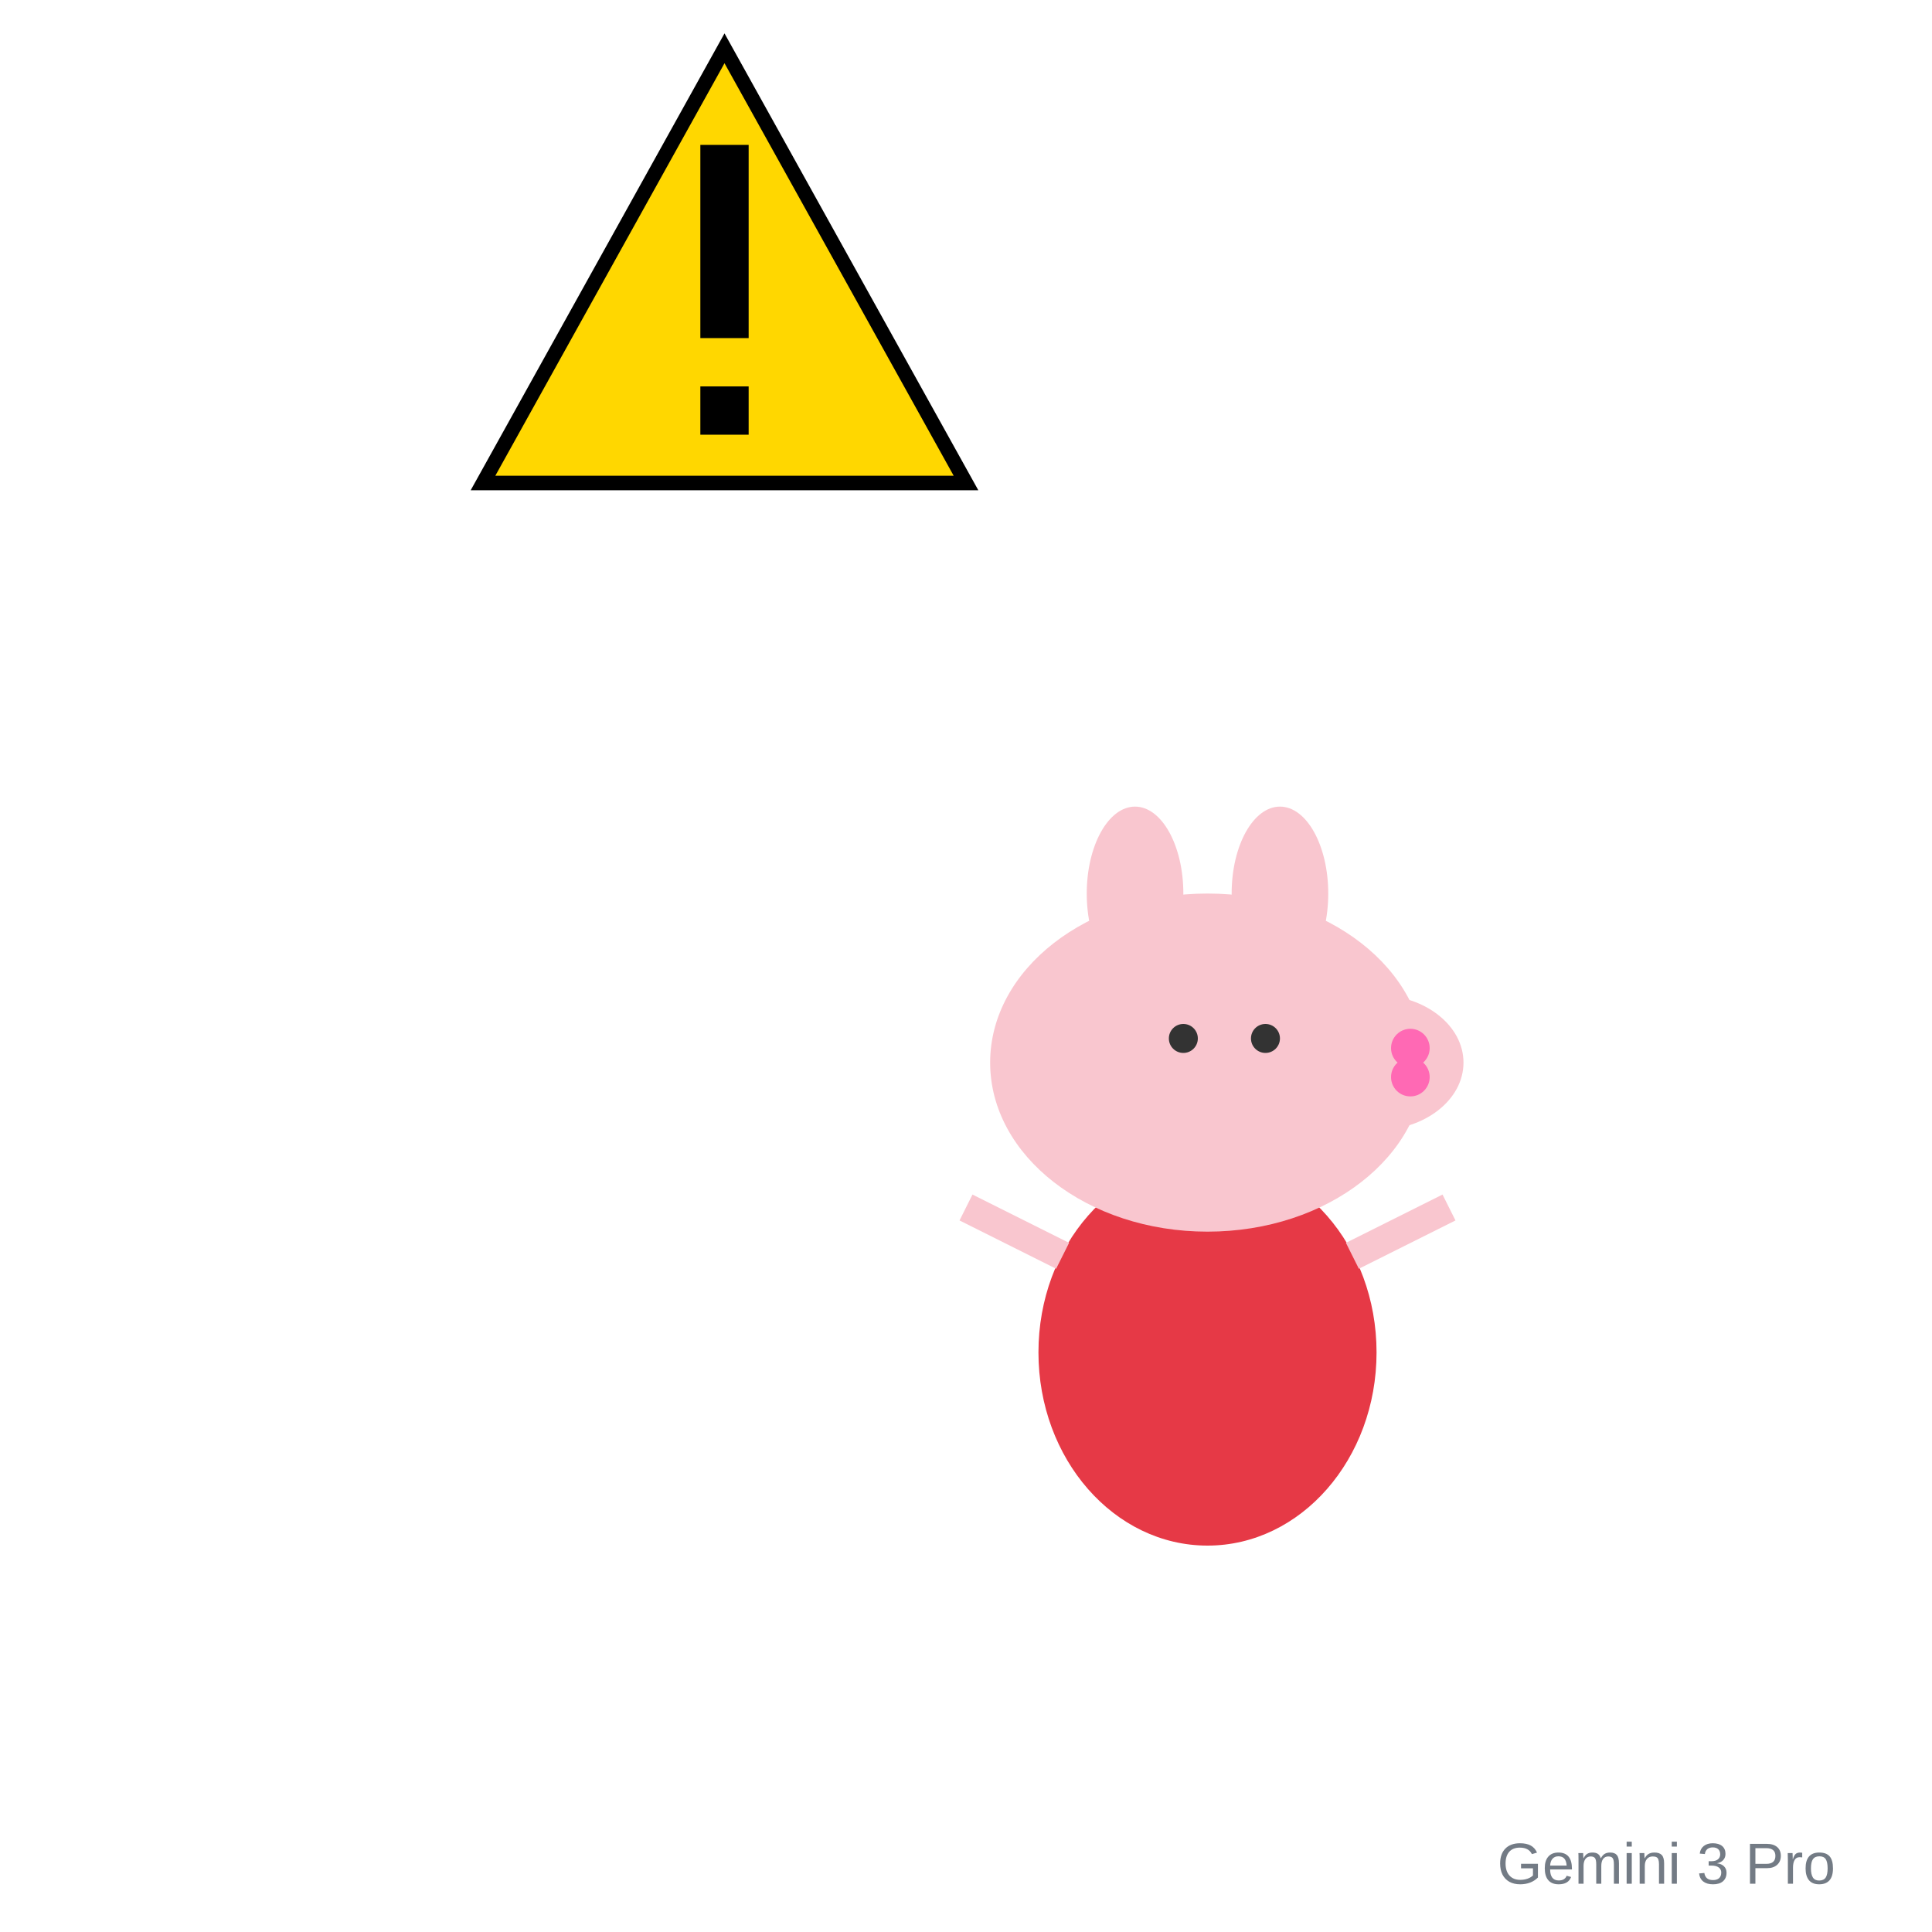
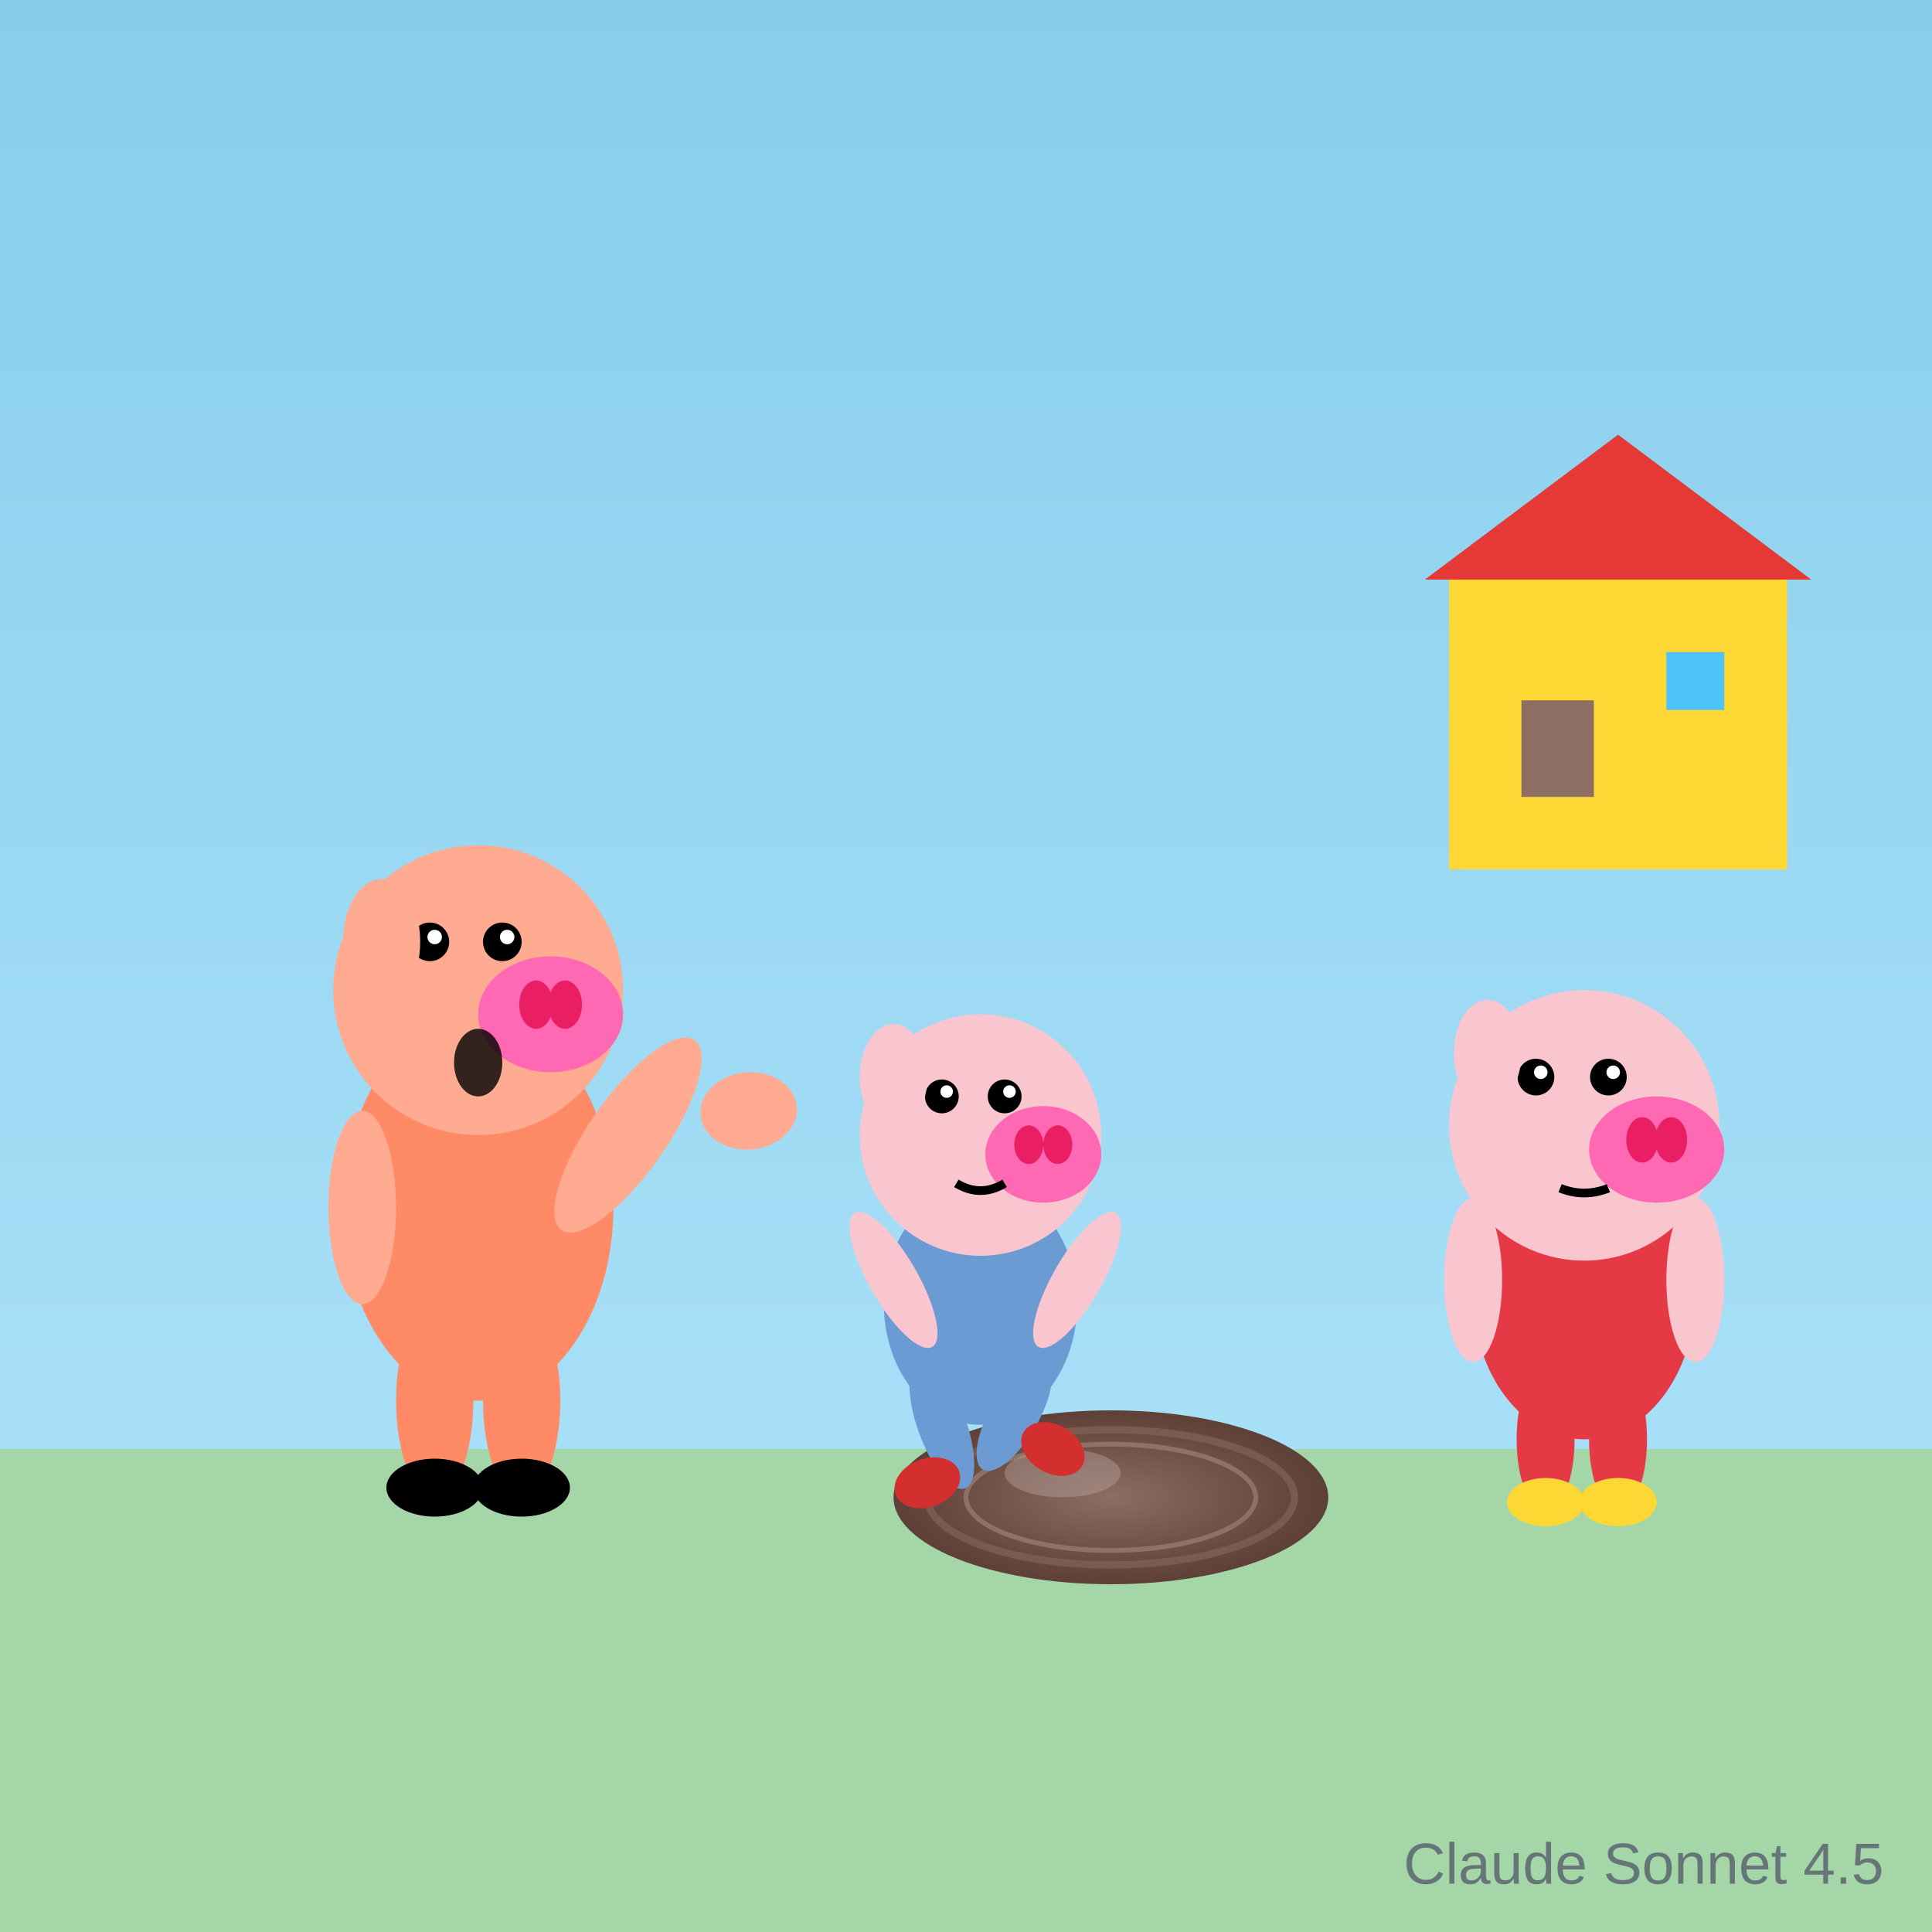
<svg xmlns="http://www.w3.org/2000/svg" viewBox="0 0 400 400" width="400" height="400">
-   <rect width="400" height="400" fill="#FFF" />
-   <g transform="translate(100, 100)">
-     <path d="M 0 0 L 100 0 L 50 -90 Z" fill="#FFD700" stroke="#000" stroke-width="3" />
-     <rect x="45" y="-70" width="10" height="40" fill="#000" />
-     <rect x="45" y="-20" width="10" height="10" fill="#000" />
-   </g>
-   <g transform="translate(250, 250)">
-     <ellipse cx="0" cy="30" rx="35" ry="40" fill="#E63946" />
-     <ellipse cx="0" cy="-30" rx="45" ry="35" fill="#F9C6CF" />
-     <ellipse cx="35" cy="-30" rx="18" ry="14" fill="#F9C6CF" />
-     <circle cx="42" cy="-33" r="4" fill="#FF69B4" />
-     <circle cx="42" cy="-27" r="4" fill="#FF69B4" />
-     <ellipse cx="-15" cy="-65" rx="10" ry="18" fill="#F9C6CF" />
-     <ellipse cx="15" cy="-65" rx="10" ry="18" fill="#F9C6CF" />
-     <circle cx="-5" cy="-35" r="3" fill="#333" />
-     <circle cx="12" cy="-35" r="3" fill="#333" />
-     <path d="M -30 10 L -50 0" stroke="#F9C6CF" stroke-width="6" />
-     <path d="M 30 10 L 50 0" stroke="#F9C6CF" stroke-width="6" />
-   </g>
-   <text x="380" y="390" text-anchor="end" font-family="Arial, sans-serif" font-size="12" fill="#5B6470" opacity="0.85">Gemini 3 Pro</text>
+   <defs>
+     <linearGradient id="skyGrad" x1="0%" y1="0%" x2="0%" y2="100%">
+       <stop offset="0%" style="stop-color:#87CEEB;stop-opacity:1" />
+       <stop offset="100%" style="stop-color:#B3E5FC;stop-opacity:1" />
+     </linearGradient>
+     <radialGradient id="puddleGrad">
+       <stop offset="0%" style="stop-color:#8D6E63;stop-opacity:1" />
+       <stop offset="70%" style="stop-color:#6D4C41;stop-opacity:1" />
+       <stop offset="100%" style="stop-color:#5D4037;stop-opacity:1" />
+     </radialGradient>
+   </defs>
+   <rect width="400" height="400" fill="url(#skyGrad)" />
+   <rect x="300" y="120" width="70" height="60" fill="#FDD835" />
+   <path d="M 295 120 L 335 90 L 375 120 Z" fill="#E53935" />
+   <rect x="315" y="145" width="15" height="20" fill="#8D6E63" />
+   <rect x="345" y="135" width="12" height="12" fill="#4FC3F7" />
+   <ellipse cx="200" cy="380" rx="200" ry="40" fill="#81C784" />
+   <rect x="0" y="300" width="400" height="100" fill="#A5D6A7" />
+   <ellipse cx="230" cy="310" rx="45" ry="18" fill="url(#puddleGrad)" />
+   <ellipse cx="230" cy="310" rx="38" ry="14" fill="none" stroke="#8D6E63" stroke-width="1.5" opacity="0.5" />
+   <ellipse cx="230" cy="310" rx="30" ry="11" fill="none" stroke="#A1887F" stroke-width="1" opacity="0.6" />
+   <ellipse cx="220" cy="305" rx="12" ry="5" fill="#BCAAA4" opacity="0.4" />
+   <ellipse cx="90" cy="290" rx="8" ry="20" fill="#FF8A65" />
+   <ellipse cx="108" cy="290" rx="8" ry="20" fill="#FF8A65" />
+   <ellipse cx="90" cy="308" rx="10" ry="6" fill="#000000" />
+   <ellipse cx="108" cy="308" rx="10" ry="6" fill="#000000" />
+   <ellipse cx="99" cy="250" rx="28" ry="40" fill="#FF8A65" />
+   <circle cx="99" cy="205" r="30" fill="#FFAB91" />
+   <ellipse cx="114" cy="210" rx="15" ry="12" fill="#FF69B4" />
+   <ellipse cx="111" cy="208" rx="3.5" ry="5" fill="#E91E63" />
+   <ellipse cx="117" cy="208" rx="3.5" ry="5" fill="#E91E63" />
+   <circle cx="89" cy="195" r="4" fill="#000000" />
+   <circle cx="90" cy="194" r="1.5" fill="#FFFFFF" />
+   <circle cx="104" cy="195" r="4" fill="#000000" />
+   <circle cx="105" cy="194" r="1.5" fill="#FFFFFF" />
+   <ellipse cx="99" cy="220" rx="5" ry="7" fill="#000000" opacity="0.8" />
+   <ellipse cx="79" cy="195" rx="8" ry="13" fill="#FFAB91" />
+   <ellipse cx="75" cy="250" rx="7" ry="20" fill="#FFAB91" />
+   <ellipse cx="130" cy="235" rx="8" ry="24" fill="#FFAB91" transform="rotate(35 130 235)" />
+   <ellipse cx="155" cy="230" rx="10" ry="8" fill="#FFAB91" transform="rotate(-5 155 230)" />
+   <ellipse cx="195" cy="295" rx="5" ry="14" fill="#6B9BD2" transform="rotate(-20 195 295)" />
+   <ellipse cx="210" cy="293" rx="5" ry="13" fill="#6B9BD2" transform="rotate(30 210 293)" />
+   <ellipse cx="192" cy="307" rx="7" ry="5" fill="#D32F2F" transform="rotate(-20 192 307)" />
+   <ellipse cx="218" cy="300" rx="7" ry="5" fill="#D32F2F" transform="rotate(30 218 300)" />
+   <ellipse cx="203" cy="270" rx="20" ry="25" fill="#6B9BD2" />
+   <circle cx="203" cy="235" r="25" fill="#F9C6CF" />
+   <ellipse cx="216" cy="239" rx="12" ry="10" fill="#FF69B4" />
+   <ellipse cx="213" cy="237" rx="3" ry="4" fill="#E91E63" />
+   <ellipse cx="219" cy="237" rx="3" ry="4" fill="#E91E63" />
+   <circle cx="195" cy="227" r="3.5" fill="#000000" />
+   <circle cx="196" cy="226" r="1.3" fill="#FFFFFF" />
+   <circle cx="208" cy="227" r="3.5" fill="#000000" />
+   <circle cx="209" cy="226" r="1.3" fill="#FFFFFF" />
+   <path d="M 198 245 Q 203 248 208 245" stroke="#000000" stroke-width="1.8" fill="none" />
+   <ellipse cx="185" cy="223" rx="7" ry="11" fill="#F9C6CF" />
+   <ellipse cx="185" cy="265" rx="5" ry="16" fill="#F9C6CF" transform="rotate(-30 185 265)" />
+   <ellipse cx="223" cy="265" rx="5" ry="16" fill="#F9C6CF" transform="rotate(30 223 265)" />
+   <ellipse cx="320" cy="298" rx="6" ry="15" fill="#E63946" />
+   <ellipse cx="335" cy="298" rx="6" ry="15" fill="#E63946" />
+   <ellipse cx="320" cy="311" rx="8" ry="5" fill="#FDD835" />
+   <ellipse cx="335" cy="311" rx="8" ry="5" fill="#FDD835" />
+   <ellipse cx="328" cy="268" rx="23" ry="30" fill="#E63946" />
+   <circle cx="328" cy="233" r="28" fill="#F9C6CF" />
+   <ellipse cx="343" cy="238" rx="14" ry="11" fill="#FF69B4" />
+   <ellipse cx="340" cy="236" rx="3.3" ry="4.7" fill="#E91E63" />
+   <ellipse cx="346" cy="236" rx="3.3" ry="4.7" fill="#E91E63" />
+   <circle cx="318" cy="223" r="3.8" fill="#000000" />
+   <circle cx="319" cy="222" r="1.4" fill="#FFFFFF" />
+   <circle cx="333" cy="223" r="3.8" fill="#000000" />
+   <circle cx="334" cy="222" r="1.4" fill="#FFFFFF" />
+   <path d="M 323 246 Q 328 248 333 246" stroke="#000000" stroke-width="1.8" fill="none" />
+   <ellipse cx="308" cy="218" rx="7" ry="11" fill="#F9C6CF" />
+   <ellipse cx="305" cy="265" rx="6" ry="17" fill="#F9C6CF" />
+   <ellipse cx="351" cy="265" rx="6" ry="17" fill="#F9C6CF" />
+   <text x="390" y="390" text-anchor="end" font-family="Arial, sans-serif" font-size="12" fill="#5B6470" opacity="0.85">Claude Sonnet 4.5</text>
</svg>
